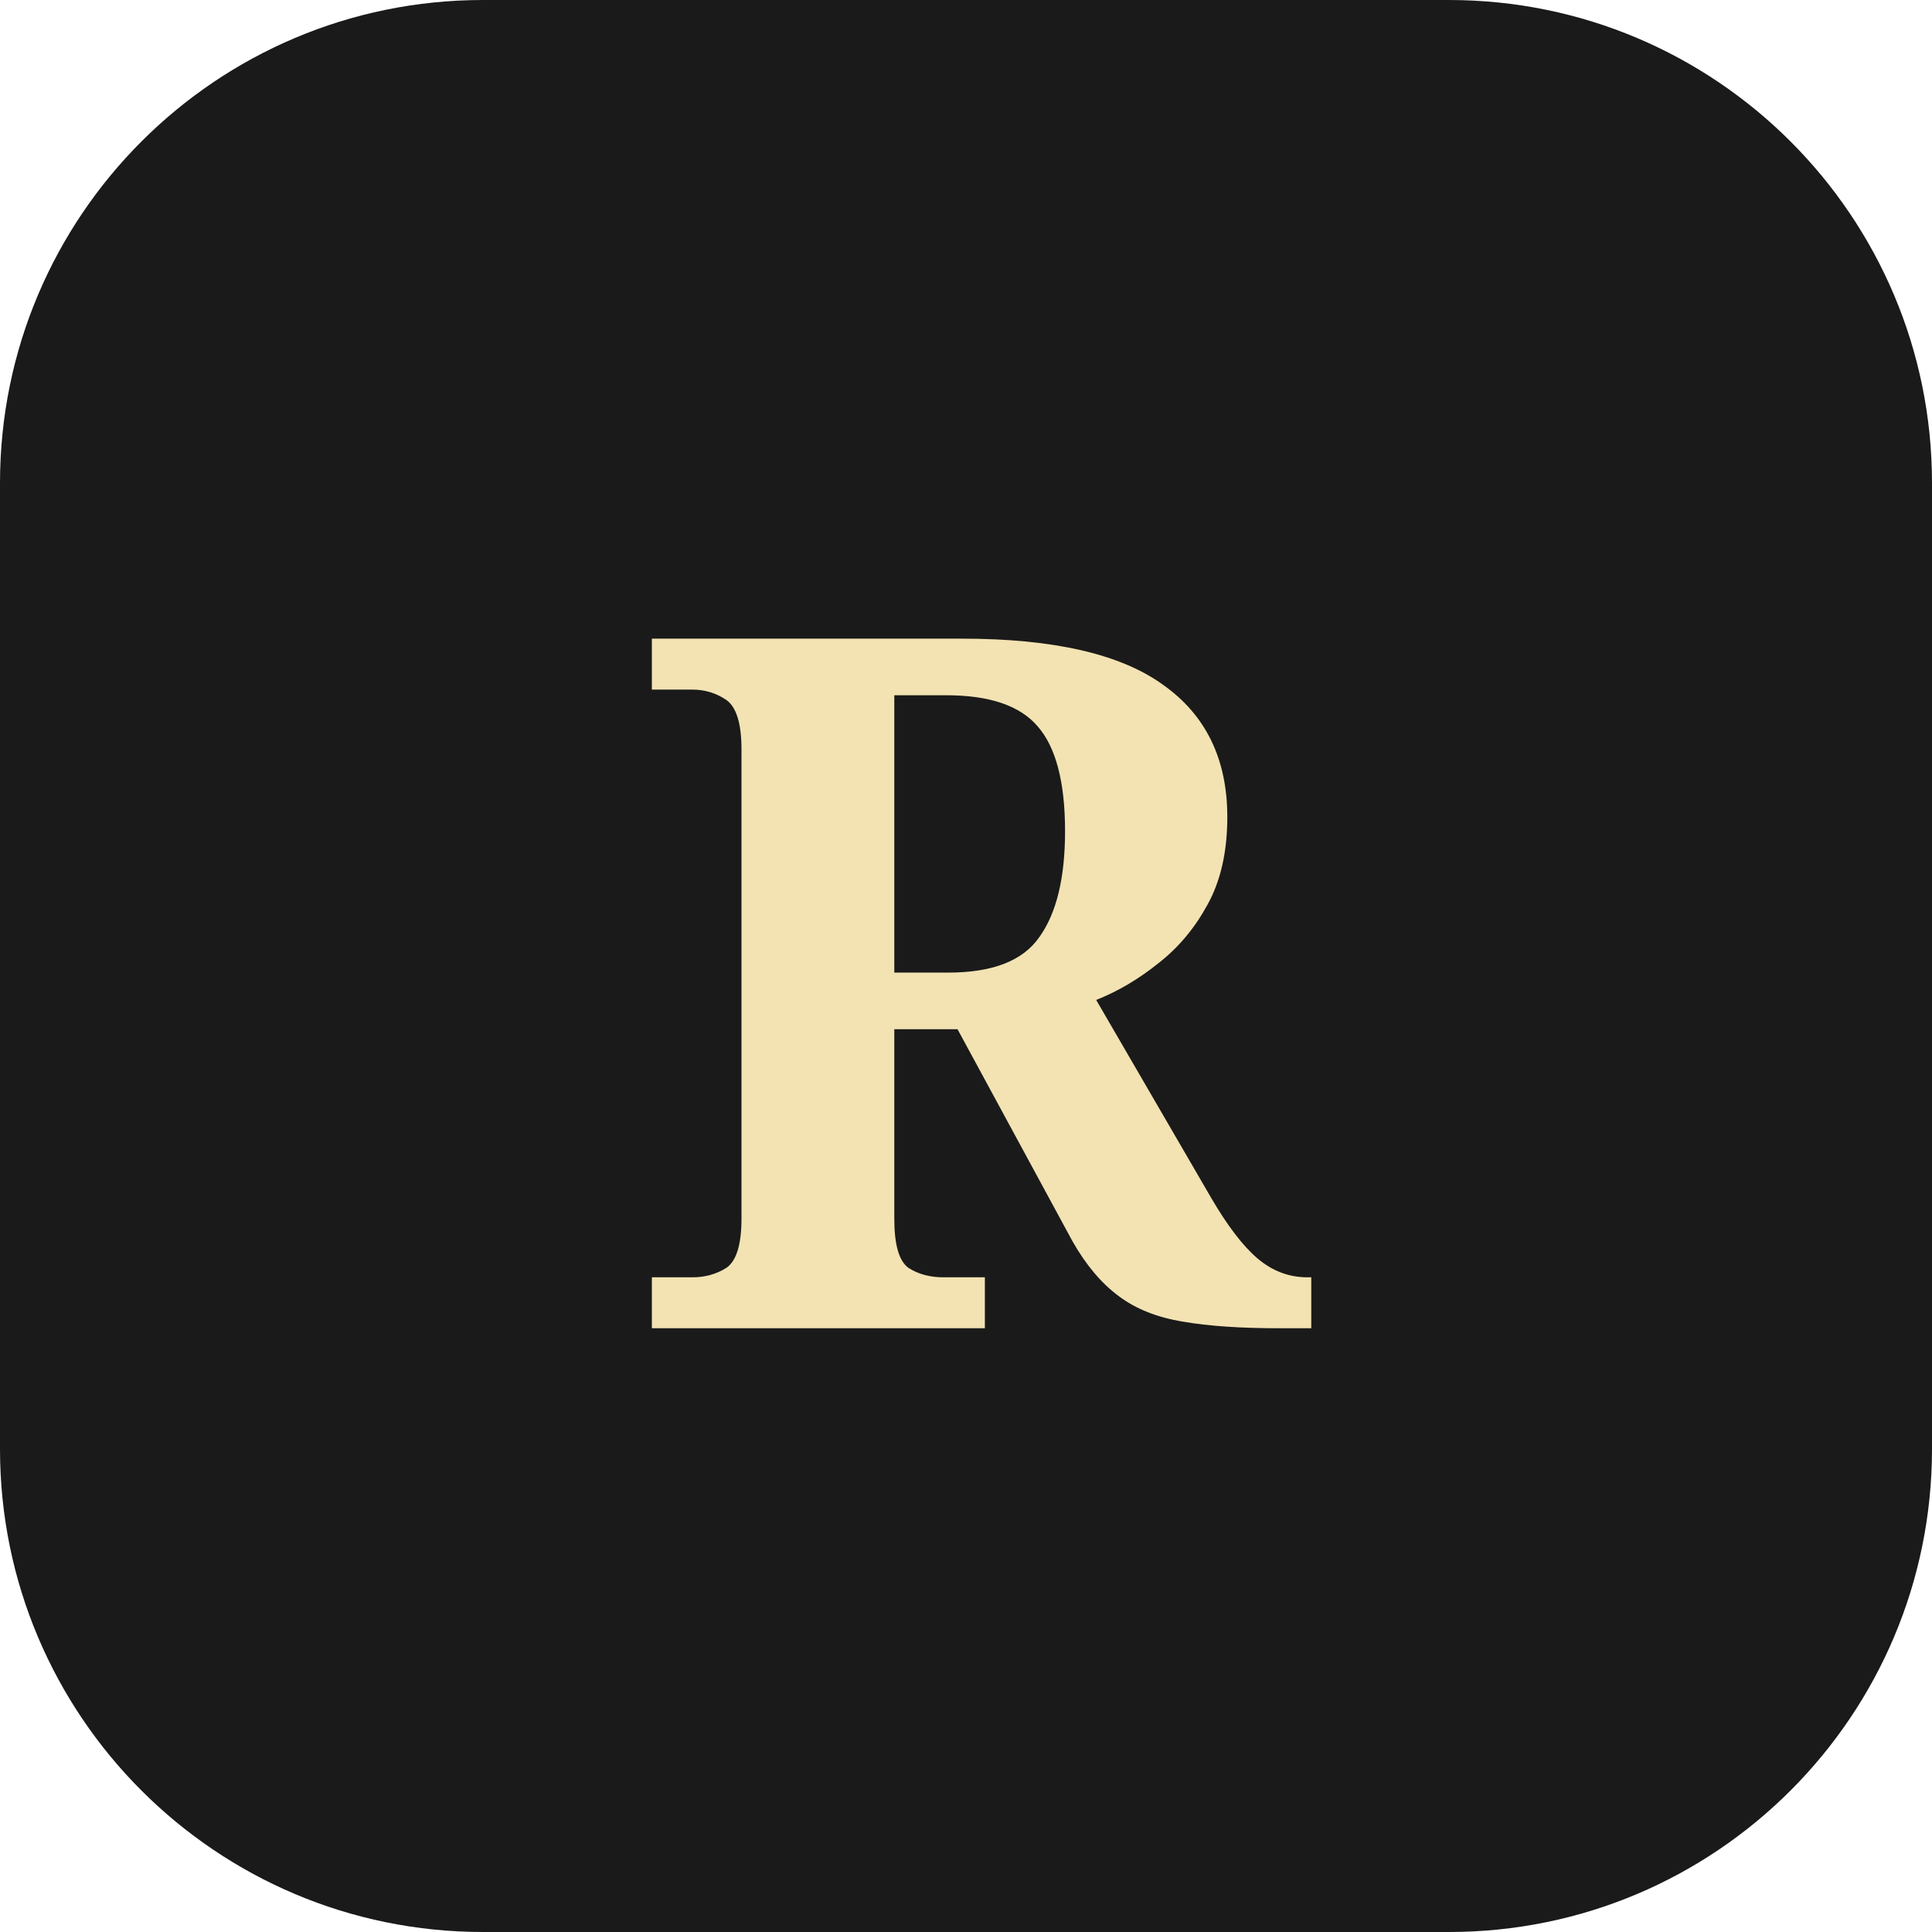
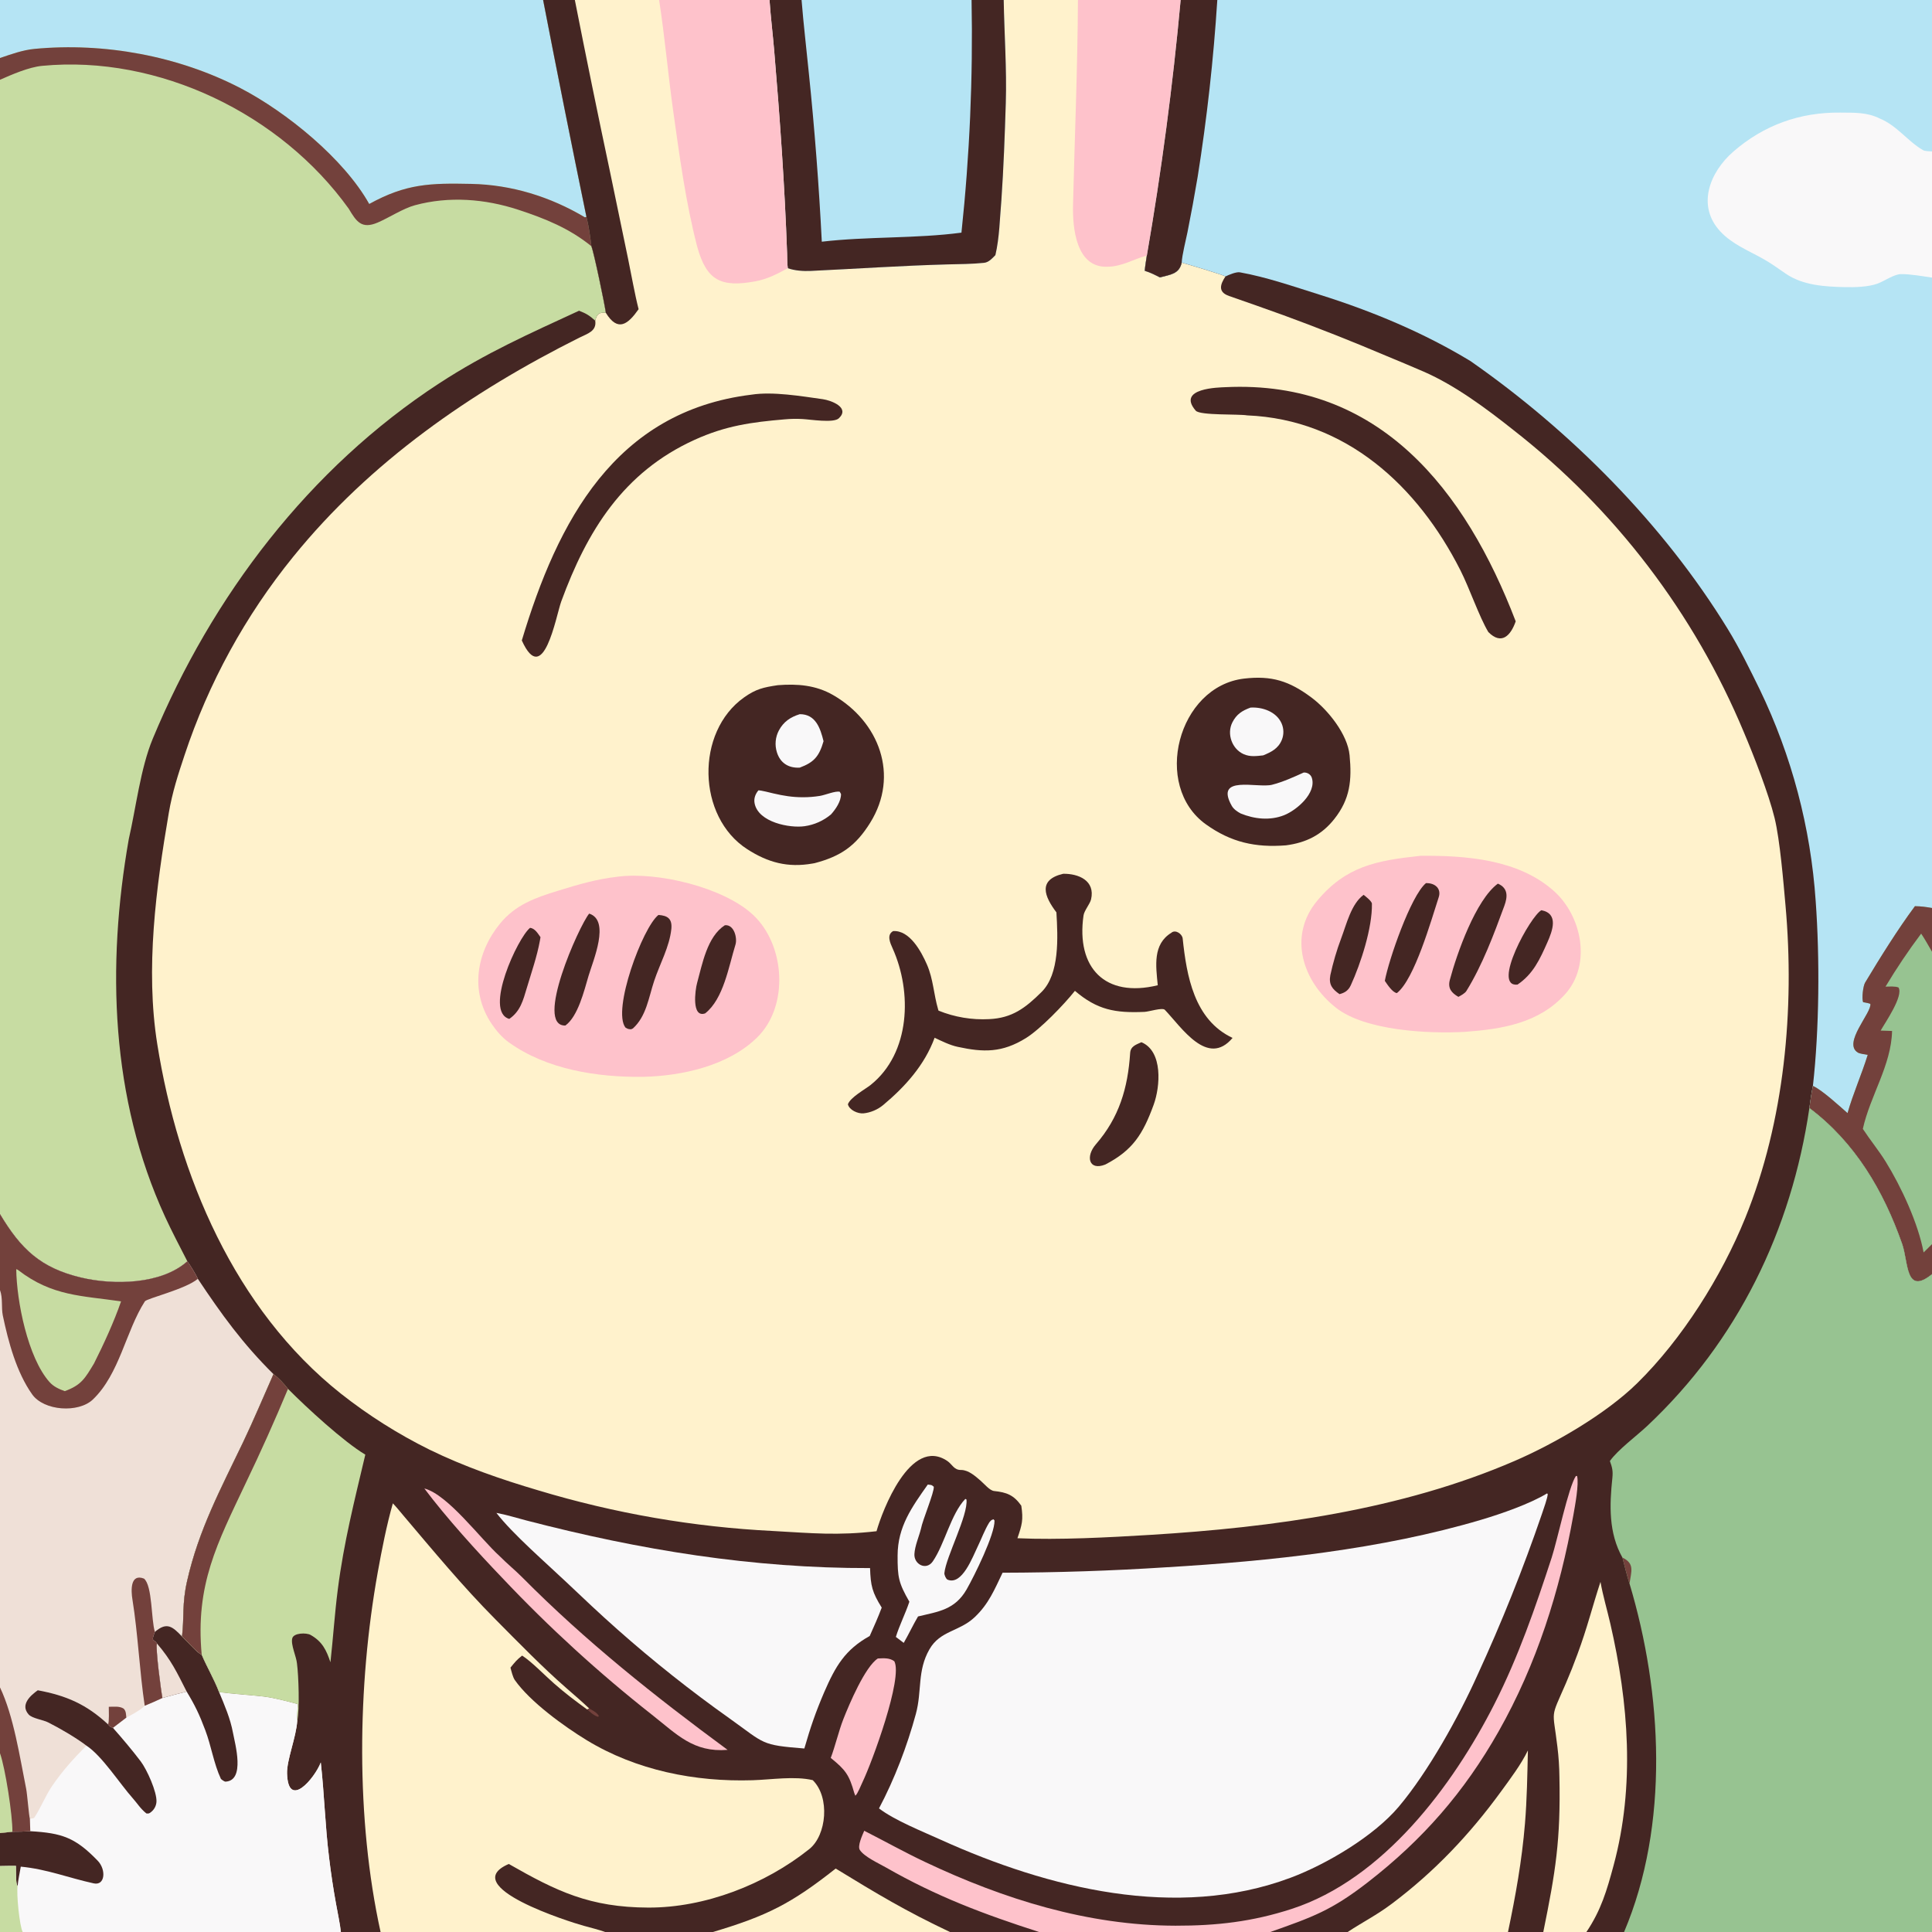
- <svg xmlns="http://www.w3.org/2000/svg" viewBox="0 0 32 32">
-   <rect width="32" height="32" rx="8" fill="#1a1a1a" />
-   <text x="16" y="22" font-family="Georgia, serif" font-size="16" font-weight="700" fill="#f3e3b3" text-anchor="middle">R</text>
+ <svg xmlns="http://www.w3.org/2000/svg" width="736" height="736" viewBox="0 0 736 736">
+   <path fill="#FFF2CC" d="M0 0L206.896 0L218.99 0L251.088 0L293.152 0L305.359 0L370.122 0L382.364 0L410.646 0L449.771 0L463.735 0L736 0L736 57.687L736 105.748L736 345.9L736 362.563L736 473.962L736 485.397L736 736L618.695 736L604.347 736L587.92 736L574.474 736L513.393 736L483.912 736L395.847 736L361.895 736L271.598 736L230.513 736L144.984 736L129.86 736L8.644 736L0 736L0 710.879L0 698.313L0 667.906L0 642.821L0 491.475L0 462.512L0 30.389L0 22.099L0 0Z" />
+   <path fill="#442623" d="M0 0L206.896 0C212.239 27.579 217.743 55.127 223.407 82.642C224.351 86.473 224.791 89.872 225.283 93.79C226.288 96.273 230.37 116.012 230.797 119.179C228.364 118.959 227.405 119.442 226.761 122.168C227.344 126.212 223.814 127.077 220.673 128.649C179.339 149.341 141.011 175.925 111.72 212.068C93.453 234.564 79.419 260.187 70.301 287.694C67.81 295.168 65.646 301.839 64.311 309.643C59.44 338.11 55.326 369.044 59.914 397.765C67.9 447.767 89.399 498.812 129.854 530.909C140.33 539.171 151.638 546.32 163.595 552.239C176.846 558.706 190.883 563.577 204.998 567.736C234.13 576.532 264.227 581.74 294.621 583.243C309.533 584.082 319.051 585.033 333.913 583.32C336.064 575.703 346.8 547.058 360.883 556.56C362.751 557.82 363.421 560.095 366.193 559.986C369.04 560.056 371.533 562.335 373.517 564.035C375.001 565.307 377.009 567.831 378.722 568.009C383.504 568.505 386.201 569.539 389.064 573.597C389.886 579.044 389.348 580.839 387.594 585.993C403.478 586.699 422.361 585.679 438.137 584.719C484.901 581.871 533.796 575.248 577.062 556.525C592.274 549.942 611.746 538.64 623.603 527.027C640.852 510.132 655.879 486.144 664.842 464.026C679.821 427.06 683.731 384.433 680.193 344.939C679.397 336.05 678.088 320.033 676.038 311.636C673.777 302.374 668.069 287.75 664.336 278.963C645.466 233.706 615.255 194.072 576.617 163.884C566.348 155.729 554.462 146.861 542.393 141.591C537.56 139.48 532.653 137.463 527.783 135.434C514.97 129.991 502.021 124.873 488.95 120.082C482.067 117.585 475.141 115.169 468.225 112.76C463.898 111.252 464.812 108.388 466.833 105.323C466.117 104.74 452.34 100.609 450.179 100.047C449.202 104.459 445.785 104.608 441.88 105.677C439.708 104.581 438.418 103.89 436.096 103.151C436.236 101.33 436.615 99.189 436.89 97.356C442.481 65.089 446.779 32.611 449.771 0L463.735 0L736 0L736 57.687L736 105.748L736 345.9L736 362.563L736 473.962L736 485.397L736 736L618.695 736L604.347 736L587.92 736L574.474 736L513.393 736L483.912 736L395.847 736L361.895 736L271.598 736L230.513 736L144.984 736L129.86 736L8.644 736L0 736L0 710.879L0 698.313L0 667.906L0 642.821L0 491.475L0 462.512L0 30.389L0 22.099L0 0Z" />
+   <path fill="#B5E4F4" d="M449.771 0L463.735 0L736 0L736 57.687L736 105.748L736 345.9L736 362.563L736 473.962L736 485.397C725.796 493.667 727.101 480.902 724.614 473.82C717.525 453.636 706.734 435.208 689.287 422.099C689.685 419.166 690.048 416.578 690.631 413.681C693.069 392.121 693.267 365.026 691.694 343.33C689.803 315.292 682.552 287.876 670.334 262.569C666.573 254.921 662.82 247.171 658.197 239.629C633.778 199.789 598.393 164.184 560.166 137.544C542.268 126.686 522.679 118.532 502.725 112.267C492.979 109.207 482.424 105.541 472.35 103.745C470.939 103.493 468.097 104.699 466.833 105.323C466.117 104.74 452.34 100.609 450.179 100.047C449.202 104.459 445.785 104.608 441.88 105.677C439.708 104.581 438.418 103.89 436.096 103.151C436.236 101.33 436.615 99.189 436.89 97.356C442.481 65.089 446.779 32.611 449.771 0Z" />
+   <path fill="#F9F8F9" d="M736 105.748C732.47 105.24 727.589 104.367 724.12 104.428C721.55 104.473 717.769 107.111 715.328 108.019C711.806 109.329 706.587 109.47 702.859 109.385C695.186 109.21 686.868 108.741 680.333 104.286C677.377 102.271 674.612 100.222 671.486 98.508C665.943 95.414 659.892 92.987 655.457 88.278C646.189 78.438 651.333 65.597 660.263 57.805C671.868 47.68 685.676 42.714 701.034 42.893C706.512 42.957 711.211 42.692 716.231 45.204C722.722 47.897 726.714 53.813 732.605 57.212C733.288 57.606 735.182 57.656 736 57.687L736 105.748Z" />
+   <path fill="#97C391" d="M729.504 345.209C732.142 345.277 733.388 345.466 736 345.9L736 362.563L736 473.962L736 485.397C725.796 493.667 727.101 480.902 724.614 473.82C717.525 453.636 706.734 435.208 689.287 422.099C689.685 419.166 690.048 416.578 690.631 413.681C694.08 415.198 700.817 421.407 703.825 424.044C705.938 416.597 709.199 409.309 711.516 401.849C710.654 401.713 708.473 401.407 707.783 400.994C701.811 397.423 713.169 385.679 712.509 382.421C711.697 382.159 711.297 382.049 710.472 381.907L709.755 381.786C709.182 380.354 709.75 375.607 710.515 374.332C716.16 364.926 722.998 353.949 729.504 345.209Z" />
+   <path fill="#73413C" d="M729.504 345.209C732.142 345.277 733.388 345.466 736 345.9L736 362.563C734.698 360.32 733.302 357.791 731.872 355.662C726.997 362.156 722.464 368.9 718.292 375.866C719.78 375.842 721.954 375.643 723.246 376.186C725.209 379.433 718.166 389.535 716.437 392.605L720.788 392.751C720.498 405.829 712.45 417.391 709.653 430.05C712.379 434.216 715.769 438.365 718.322 442.481C724.319 452.146 730.728 466.028 732.805 477.127L736 473.962L736 485.397C725.796 493.667 727.101 480.902 724.614 473.82C717.525 453.636 706.734 435.208 689.287 422.099C689.685 419.166 690.048 416.578 690.631 413.681C694.08 415.198 700.817 421.407 703.825 424.044C705.938 416.597 709.199 409.309 711.516 401.849C710.654 401.713 708.473 401.407 707.783 400.994C701.811 397.423 713.169 385.679 712.509 382.421C711.697 382.159 711.297 382.049 710.472 381.907L709.755 381.786C709.182 380.354 709.75 375.607 710.515 374.332C716.16 364.926 722.998 353.949 729.504 345.209Z" />
+   <path fill="#442623" d="M449.771 0L463.735 0C462.296 22.57 459.797 45.06 456.246 67.396C455.065 74.438 453.773 81.46 452.371 88.461C451.76 91.526 450.293 97.187 450.179 100.047C449.202 104.459 445.785 104.608 441.88 105.677C439.708 104.581 438.418 103.89 436.096 103.151C436.236 101.33 436.615 99.189 436.89 97.356C442.481 65.089 446.779 32.611 449.771 0Z" />
+   <path fill="#C7DCA2" d="M0 0L206.896 0C212.239 27.579 217.743 55.127 223.407 82.642C224.351 86.473 224.791 89.872 225.283 93.79C226.288 96.273 230.37 116.012 230.797 119.179C228.364 118.959 227.405 119.442 226.761 122.168C224.561 120.199 223.42 119.474 220.596 118.369C202.083 126.921 185.179 134.377 167.322 146.029C117.763 178.367 80.783 227.039 58.197 281.412C53.518 292.677 51.793 307.802 49.053 319.688C40.589 367.917 42.16 418.442 62.884 463.529C65.406 469.016 68.584 475.067 71.371 480.498C61.405 489.388 43.241 489.622 30.905 486.695C15.426 483.021 7.937 475.779 0 462.512L0 30.389L0 22.099L0 0Z" />
+   <path fill="#B5E4F4" d="M0 0L206.896 0C212.239 27.579 217.743 55.127 223.407 82.642L222.803 82.775C209.573 74.913 194.883 70.379 179.547 70.056C163.95 69.728 154.752 69.931 140.654 77.706C131.051 60.517 109.164 42.703 91.645 33.597C67.982 21.298 39.65 16.099 13.104 18.629C8.701 19.049 4.189 20.67 0 22.099L0 0Z" />
+   <path fill="#73413C" d="M0 22.099C4.189 20.67 8.701 19.049 13.104 18.629C39.65 16.099 67.982 21.298 91.645 33.597C109.164 42.703 131.051 60.517 140.654 77.706C154.752 69.931 163.95 69.728 179.547 70.056C194.883 70.379 209.573 74.913 222.803 82.775L223.407 82.642C224.351 86.473 224.791 89.872 225.283 93.79C216.886 86.973 207.619 83.242 197.458 79.908C184.773 75.746 171.042 74.666 158.066 78.185C153.51 79.42 148.17 82.959 143.876 84.785C137.732 87.399 135.779 84.427 132.838 79.49C106.976 43.433 60.457 20.829 16.054 25.084C10.935 25.575 4.382 28.457 0 30.389L0 22.099Z" />
+   <path fill="#97C391" d="M689.287 422.099C706.734 435.208 717.525 453.636 724.614 473.82C727.101 480.902 725.796 493.667 736 485.397L736 736L618.695 736C636.013 695.163 633.287 645.044 620.764 603.263C619.773 600.242 618.9 596.497 618.069 593.374C612.75 583.922 613.153 573.348 614.232 563.052C614.512 560.387 614.189 559.03 613.292 556.577C616.342 552.273 623.449 547.036 627.523 543.207C661.976 510.82 682.468 468.618 689.287 422.099Z" />
+   <path fill="#73413C" d="M618.069 593.374C622.841 595.646 621.434 598.653 620.764 603.263C619.773 600.242 618.9 596.497 618.069 593.374Z" />
+   <path fill="#EFE0D7" d="M0 462.512C7.937 475.779 15.426 483.021 30.905 486.695C43.241 489.622 61.405 489.388 71.371 480.498C72.249 481.619 74.87 485.842 75.367 487.167C84.426 500.766 92.457 511.881 104.183 523.485C100.623 531.507 96.48 541.338 92.71 549.216C84.151 567.101 75.711 582.694 71.272 602.324C69.275 611.156 70.237 615.954 69.342 623.418C71.403 625.295 75.055 629.604 76.839 630.372C78.985 635.409 81.459 639.425 83.469 644.636C89.125 645.349 94.523 645.66 100.136 646.276C104.112 646.712 109.51 648.147 113.441 649.206C113.326 651.181 113.098 653.619 113.236 655.554C112.833 661.859 109.198 670.472 109.356 675.633C109.782 689.486 119.866 677.442 122.203 671.418C123.571 683.605 123.83 695.293 125.373 707.766C126.08 713.656 126.965 719.523 128.026 725.359C128.539 728.268 129.594 733.202 129.86 736L8.644 736L0 736L0 710.879L0 698.313L0 667.906L0 642.821L0 491.475L0 462.512Z" />
+   <path fill="#F9F8F9" d="M59.006 621.669C63.553 617.764 65.677 619.6 69.342 623.418C71.403 625.295 75.055 629.604 76.839 630.372C78.985 635.409 81.459 639.425 83.469 644.636C89.125 645.349 94.523 645.66 100.136 646.276C104.112 646.712 109.51 648.147 113.441 649.206C113.326 651.181 113.098 653.619 113.236 655.554C112.833 661.859 109.198 670.472 109.356 675.633C109.782 689.486 119.866 677.442 122.203 671.418C123.571 683.605 123.83 695.293 125.373 707.766C126.08 713.656 126.965 719.523 128.026 725.359C128.539 728.268 129.594 733.202 129.86 736L8.644 736L0 736L0 710.879L0 698.313L4.726 697.807C7.163 697.818 9.106 697.756 11.539 697.601L11.374 692.817C11.873 692.79 12.829 692.777 13.075 692.411C15.493 688.813 17.407 683.934 19.834 680.402C24.015 674.318 27.931 670.063 32.92 665.001C28.925 661.97 22.812 658.399 18.365 656.171C16.516 655.184 12.258 654.669 10.895 653.125C7.602 649.394 11.627 645.881 14.389 643.908C25.169 645.916 32.846 649.18 41.172 656.906C41.989 657.796 41.913 657.83 43.028 658.229L48.123 654.336C50.322 653.155 53.409 651.551 55.129 649.812C57.506 648.857 59.562 647.933 61.884 646.846C61.331 644.15 59.165 627.584 59.796 626.089C58.542 624.17 57.434 625.711 59.006 621.669Z" />
+   <path fill="#442623" d="M59.006 621.669C63.553 617.764 65.677 619.6 69.342 623.418C71.403 625.295 75.055 629.604 76.839 630.372C78.985 635.409 81.459 639.425 83.469 644.636C85.567 649.661 87.728 654.625 88.738 660.034C89.555 664.407 93.502 678.314 85.92 678.721C85.48 678.745 84.474 677.992 84.158 677.675C81.399 671.763 80.511 665.19 78.199 659.112C75.97 653.144 74.23 649.555 71.11 644.411C68.02 645.167 64.944 645.978 61.884 646.846C61.331 644.15 59.165 627.584 59.796 626.089C58.542 624.17 57.434 625.711 59.006 621.669Z" />
+   <path fill="#EFE0D7" d="M61.884 646.846C61.331 644.15 59.165 627.584 59.796 626.089C65.274 632.502 67.326 636.948 71.11 644.411C68.02 645.167 64.944 645.978 61.884 646.846Z" />
+   <path fill="#442623" d="M14.389 643.908C25.169 645.916 32.846 649.18 41.172 656.906C41.989 657.796 41.913 657.83 43.028 658.229C46.573 662.235 50.38 666.744 53.593 670.983C55.969 674.116 59.845 682.716 59.602 686.436C59.499 687.906 58.797 689.27 57.659 690.208C56.776 690.942 56.662 690.893 55.776 690.842C53.511 689.04 52.376 687.077 50.585 685.065C45.59 679.454 38.885 668.889 32.92 665.001C28.925 661.97 22.812 658.399 18.365 656.171C16.516 655.184 12.258 654.669 10.895 653.125C7.602 649.394 11.627 645.881 14.389 643.908Z" />
+   <path fill="#442623" d="M11.539 697.601C23.635 698.307 28.671 699.997 37.22 708.842C40.492 712.227 40.086 718.429 35.697 717.472C26.04 715.365 17.989 712.074 7.915 711.101C7.58 713.013 6.864 716.532 6.727 718.338L6.585 718.303C5.982 717.563 6.099 712.23 6.067 710.813C4.098 710.789 1.982 710.853 0 710.879L0 698.313L4.726 697.807C7.163 697.818 9.106 697.756 11.539 697.601Z" />
+   <path fill="#C7DCA2" d="M0 710.879C1.982 710.853 4.098 710.789 6.067 710.813C6.099 712.23 5.982 717.563 6.585 718.303L6.727 718.338C6.171 721.193 7.449 733.786 8.644 736L0 736L0 710.879Z" />
+   <path fill="#73413C" d="M0 462.512C7.937 475.779 15.426 483.021 30.905 486.695C43.241 489.622 61.405 489.388 71.371 480.498C72.249 481.619 74.87 485.842 75.367 487.167C70.762 491.106 55.914 494.63 55.186 495.762C47.896 507.1 45.566 523.414 35.357 533.164C29.863 538.363 16.744 537.525 12.248 531.18C6.281 522.757 3.181 511.227 1.068 501.13C0.453 498.123 1.135 494.512 0 491.475L0 462.512Z" />
+   <path fill="#C7DCA2" d="M6.191 483.487C6.647 483.675 6.649 483.635 6.989 483.897C19.954 493.866 31.309 493.565 46.113 495.77C43.513 503.362 39.423 512.275 35.802 519.439C32.378 525.093 31.027 527.637 24.677 529.959C22.536 529.208 20.417 528.238 18.891 526.529C10.554 517.19 6.316 495.531 6.191 483.487Z" />
+   <path fill="#73413C" d="M0 642.821C5.239 653.818 7.54 669.398 9.976 681.495C10.38 683.5 11.015 691.768 11.374 692.817L11.539 697.601C9.106 697.756 7.163 697.818 4.726 697.807L0 698.313L0 667.906L0 642.821Z" />
+   <path fill="#C7DCA2" d="M0 667.906C2.017 673.539 4.809 691.566 4.726 697.807L0 698.313L0 667.906Z" />
+   <path fill="#73413C" d="M55.129 649.812C53.15 636.689 52.576 622.458 50.438 609.246C49.917 606.03 49.531 599.287 54.874 601.379C58.104 604.186 57.546 617.058 59.006 621.669C57.434 625.711 58.542 624.17 59.796 626.089C59.165 627.584 61.331 644.15 61.884 646.846C59.562 647.933 57.506 648.857 55.129 649.812Z" />
+   <path fill="#73413C" d="M41.444 650.211C43.437 650.181 45.501 649.891 47.113 650.906C48.066 651.923 47.972 652.905 48.123 654.336L43.028 658.229C41.913 657.83 41.989 657.796 41.172 656.906C41.637 655.947 41.451 651.555 41.444 650.211Z" />
+   <path fill="#FFF2CC" d="M149.66 572.7C151.072 574.175 152.252 575.668 153.567 577.219C164.927 590.619 176.254 604.325 188.637 616.793C197.605 625.823 206.454 634.973 216.035 643.33C218.89 645.821 221.722 648.242 224.467 650.85L223.706 651.246C218.954 647.798 215.424 645.137 211.041 641.303C207.58 638.276 202.469 632.947 198.897 630.704C196.756 632.396 196.185 633.183 194.466 635.288C194.798 636.575 195.376 638.953 196.095 639.981C201.938 648.332 215.004 657.75 223.493 662.922C242.396 674.437 264.806 678.867 286.711 678.182C293.893 677.958 302.691 676.526 309.607 678.149C316.237 684.61 314.941 699.104 308.304 704.41C291.369 717.947 268.463 726.771 246.994 726.7C224.696 726.627 212.049 720.494 193.828 710.081C173.968 718.645 217.202 732.225 222.439 733.65C224.464 734.201 228.539 735.246 230.513 736L144.984 736C135.499 692.977 136.125 642.269 143.902 598.969C145.4 590.631 147.327 580.799 149.66 572.7Z" />
+   <path fill="#C7DCA2" d="M104.183 523.485C106.342 525.08 108.049 526.993 109.716 529.091C116.786 536.217 130.802 549.145 139.166 554.149C135.039 571.649 130.986 587.512 128.685 605.501C127.484 614.883 126.911 623.939 125.882 633.244C124.349 628.666 122.798 625.35 118.311 622.829C116.698 621.923 111.904 622.027 111.343 624.099C110.684 626.531 112.92 631.099 113.138 633.748C113.751 638.263 114.198 651.268 113.236 655.554C113.098 653.619 113.326 651.181 113.441 649.206C109.51 648.147 104.112 646.712 100.136 646.276C94.523 645.66 89.125 645.349 83.469 644.636C81.459 639.425 78.985 635.409 76.839 630.372C75.055 629.604 71.403 625.295 69.342 623.418C70.237 615.954 69.275 611.156 71.272 602.324C75.711 582.694 84.151 567.101 92.71 549.216C96.48 541.338 100.623 531.507 104.183 523.485Z" />
+   <path fill="#73413C" d="M104.183 523.485C106.342 525.08 108.049 526.993 109.716 529.091C104.674 541.191 99.309 553.153 93.626 564.966C82.785 587.893 74.359 603.658 76.839 630.372C75.055 629.604 71.403 625.295 69.342 623.418C70.237 615.954 69.275 611.156 71.272 602.324C75.711 582.694 84.151 567.101 92.71 549.216C96.48 541.338 100.623 531.507 104.183 523.485Z" />
+   <path fill="#FFF2CC" d="M609.703 602.619C610.675 608.027 612.214 613.144 613.446 618.487C620.421 648.738 622.881 680.308 614.712 710.594C612.118 720.213 609.951 727.664 604.347 736L587.92 736C592.624 712.903 594.562 701.007 594.064 676.873C594.022 673.058 593.767 669.248 593.3 665.461C591.535 650.605 590.448 655.248 596.538 641.237C598.121 637.569 599.595 633.856 600.96 630.102C604.655 620.168 606.534 612.307 609.703 602.619Z" />
+   <path fill="#FEC2CB" d="M329.231 697.434C336.964 701.366 344.524 705.589 352.371 709.305C382.347 723.5 414.431 733.539 447.818 733.599C463.493 733.627 477.13 732.065 492.063 727.208C526.89 715.882 553.414 680.454 569.347 649.061C578.438 631.15 584.922 612.365 591.133 593.321C593.284 586.726 597.525 566.44 600.342 562.283L600.786 562.285C601.582 565.314 599.984 573.746 599.379 577.183C594.231 606.056 585.372 634.02 570.877 659.63C557.838 682.668 541.991 700.825 521.098 717.038C507.326 727.725 500.148 730.286 483.912 736L395.847 736C374.698 729.189 356.89 722.513 337.465 711.396C334.77 709.854 329.277 707.37 327.566 704.761C326.571 703.244 328.504 699.154 329.231 697.434Z" />
+   <path fill="#FFF2CC" d="M513.393 736C519.331 732.088 524.368 729.625 530.22 725.233C546.433 713.063 559.895 698.858 571.819 682.477C575.316 677.672 579.471 672.181 582.058 666.823C581.845 676.033 581.7 685.551 580.939 694.716C579.766 708.864 577.379 722.123 574.474 736L513.393 736Z" />
+   <path fill="#FFF2CC" d="M318.36 711.829C334.18 721.502 344.945 727.979 361.895 736L271.598 736C292.271 729.831 301.438 725.187 318.36 711.829Z" />
+   <path fill="#73413C" d="M224.467 650.85C225.781 651.574 227.475 652.43 228.153 653.731L227.803 654.028C226.208 653.52 225.003 652.352 223.706 651.246L224.467 650.85Z" />
+   <path fill="#F9F8F9" d="M589.364 568.911L589.606 569.157C589.617 570.501 587.923 575.16 587.363 576.848C580.222 597.702 572.026 618.179 562.808 638.201C555.726 653.978 544.016 675.075 532.825 688.311C523.338 699.53 505.352 710.197 491.646 715.331C448.222 731.596 399.298 719.34 358.567 700.938C351.476 697.713 340.853 693.499 334.857 688.916C340.79 677.718 345.571 665.184 348.9 652.925C351.3 644.085 349.343 636.561 354.082 628.296C358.193 621.125 365.459 621.613 371.324 616.054C376.658 610.999 378.838 605.585 381.934 599.132C402.726 599.087 423.512 598.395 444.261 597.059C483.854 594.711 526.307 590.26 564.401 578.919C571.904 576.686 582.796 572.904 589.364 568.911Z" />
+   <path fill="#F9F8F9" d="M189.095 576.336C192.663 576.974 197.037 578.323 200.589 579.244C243.873 590.476 286.617 597.481 331.449 597.364C331.67 604.137 332.276 606.607 335.893 612.422C334.494 616.154 332.946 619.611 331.318 623.235C321.925 628.454 318.285 634.746 313.997 644.612C310.671 652.366 308.744 658.032 306.416 666.095C289.704 664.764 291.581 664.391 277.974 654.679C263.138 644.16 248.881 632.847 235.266 620.789C228.625 614.913 222.124 608.769 215.695 602.671C208.17 595.533 195.215 584.299 189.095 576.336Z" />
+   <path fill="#FEC2CB" d="M161.65 567.034C170.635 569.368 183.042 586.224 190.293 592.767C193.036 595.567 196.192 598.108 198.941 600.881C223.164 625.31 249.545 646.264 277.186 666.617C264.078 667.663 257.908 660.725 248.349 653.228C228.114 637.299 209.079 619.901 191.401 601.174C181.83 591.194 170 578.169 161.65 567.034Z" />
+   <path fill="#F9F8F9" d="M353.441 565.544C354.964 565.782 354.697 565.517 355.725 566.37C355.955 568.44 351.423 579.152 350.848 582.364C350.062 585.46 348.525 588.854 348.348 592.016C348.127 595.94 352.859 598.443 355.358 594.801C359.905 588.176 362.259 576.72 367.751 571.009L368.179 571.232C368.896 577.195 360.314 593.213 359.762 599.294C359.719 599.988 360.38 601.525 360.977 601.774C366.535 604.087 370.569 593.011 372.418 589.241C373.916 586.184 375.006 583.031 376.879 579.953C377.563 579.193 377.537 579.057 378.485 578.778L378.862 579.247C379.045 584.467 371.127 600.439 368.249 605.461C363.762 613.29 357.452 613.935 349.727 615.792C347.902 618.891 346.171 622.568 344.278 625.859L341.28 623.592C342.63 619.172 344.888 614.792 346.425 610.179C342.272 602.94 341.92 600.774 341.943 592.583C341.973 581.592 347.389 574.127 353.441 565.544Z" />
+   <path fill="#FEC2CB" d="M334.42 631.799C336.695 631.703 338.852 631.499 340.691 632.855C344.051 639.199 332.215 671.302 328.609 678.82C328.084 679.914 326.706 683.426 325.846 684.083L325.443 683.073C323.5 676.118 322.117 674.264 316.475 669.68C318.144 665.311 319.555 659.298 321.252 654.971C323.474 649.307 329.567 634.906 334.42 631.799Z" />
+   <path fill="#B5E4F4" d="M293.152 0L305.359 0L370.122 0L382.364 0C382.585 13.01 383.562 26.309 383.158 39.26C382.774 51.599 382.324 64.012 381.474 76.32C380.865 83.226 380.771 90.451 379.194 97.188C378.022 98.398 376.676 99.934 374.892 100.121C370.233 100.609 365.478 100.601 360.788 100.728C343.468 101.197 326.165 102.393 308.858 103.208C306.095 103.338 302.704 103.123 300.119 102.165C299.837 100.292 299.914 98.366 299.847 96.47C298.937 70.737 297.106 45 294.937 19.344C294.392 12.9 293.59 6.434 293.152 0Z" />
+   <path fill="#442623" d="M293.152 0L305.359 0C306.087 9.22 307.236 18.717 308.141 27.956C310.343 49.282 311.985 70.663 313.067 92.076C330.514 90.042 349.092 90.915 366.267 88.626C369.4 59.193 370.688 29.593 370.122 -7.66054e-15L382.364 0C382.585 13.01 383.562 26.309 383.158 39.26C382.774 51.599 382.324 64.012 381.474 76.32C380.865 83.226 380.771 90.451 379.194 97.188C378.022 98.398 376.676 99.934 374.892 100.121C370.233 100.609 365.478 100.601 360.788 100.728C343.468 101.197 326.165 102.393 308.858 103.208C306.095 103.338 302.704 103.123 300.119 102.165C299.837 100.292 299.914 98.366 299.847 96.47C298.937 70.737 297.106 45 294.937 19.344C294.392 12.9 293.59 6.434 293.152 0Z" />
+   <path fill="#FEC2CB" d="M251.088 0L293.152 0C293.59 6.434 294.392 12.9 294.937 19.344C297.106 45 298.937 70.737 299.847 96.47C299.914 98.366 299.837 100.292 300.119 102.165C296 104.425 292.265 106.359 287.594 107.204C274.646 109.543 269.176 106.875 265.608 94.001C261.244 77.246 258.891 59.573 256.475 42.405C254.498 28.364 253.273 14.073 251.088 0Z" />
+   <path fill="#FEC2CB" d="M410.646 0L449.771 0C446.779 32.611 442.481 65.089 436.89 97.356C431.691 98.738 427.499 101.592 421.735 101.613C409.969 101.954 408.561 86.966 408.777 78.066C409.408 52.047 410.504 26.078 410.646 0Z" />
+   <path fill="#442623" d="M206.896 0L218.99 0C223.288 21.808 227.745 43.584 232.361 65.327L239.289 98.692C240.525 104.654 241.805 112.04 243.28 117.791C239.294 123.454 235.425 126.701 230.797 119.179C230.37 116.012 226.288 96.273 225.283 93.79C224.791 89.872 224.351 86.473 223.407 82.642C217.743 55.127 212.239 27.579 206.896 0Z" />
+   <path fill="#FEC2CB" d="M235.222 333.995C250.265 331.96 275.639 337.983 286.914 348.542C299.085 359.942 300.7 383.219 288.415 395.247C277.411 406.02 259.799 409.912 244.887 410.22C227.616 410.431 208.258 407.46 193.848 397.092C191.235 395.212 189.076 392.694 187.249 389.983C178.999 377.626 181.43 362.883 190.553 351.778C196.409 344.65 203.873 342.017 212.457 339.371C220.059 337.027 227.272 334.873 235.222 333.995Z" />
+   <path fill="#442623" d="M250.838 348.555C254.361 348.795 256.101 349.999 255.758 353.831C255.044 360.746 251.388 367.098 249.196 373.713C247.093 380.057 246.225 387.159 241.112 391.788L240.406 392.106C239.225 392.029 239.308 392.035 238.269 391.453C233.133 384.858 244.782 353.286 250.838 348.555Z" />
+   <path fill="#442623" d="M224.45 348.04C232.581 350.656 225.937 365.903 224.209 371.752C222.525 377.451 220.199 387.18 215.38 390.68C203.459 390.963 220.621 352.635 224.45 348.04Z" />
+   <path fill="#442623" d="M276.14 352.469C279.7 352.101 280.939 357.402 280.181 359.848C277.593 368.211 275.64 380.541 268.629 386.051C263.361 387.875 264.839 377.084 265.553 374.499C267.548 367.278 269.373 356.816 276.14 352.469Z" />
+   <path fill="#442623" d="M201.942 353.455C203.801 353.692 204.888 355.599 205.903 357.019C205.836 357.445 205.764 357.87 205.688 358.293C204.577 364.389 202.465 370.422 200.692 376.357C199.286 381.065 198.246 385.248 194.011 388.154C184.169 385.366 197.269 357.137 201.942 353.455Z" />
+   <path fill="#FEC2CB" d="M540.501 326.099C540.672 326.075 540.843 326.051 541.013 326.027C558.417 325.86 578.299 327.338 591.844 339.336C602.576 348.799 606.43 367.394 596.259 378.711C586.243 389.855 572.075 392.061 558.013 393.089C544.378 393.858 520.21 392.703 509.035 383.969C496.275 373.997 490.539 356.685 501.79 343.145C512.683 330.038 524.411 327.834 540.501 326.099Z" />
+   <path fill="#442623" d="M570.619 336.624C574.625 338.352 574.328 341.696 573.071 345.113C569.037 356.072 564.772 367.575 558.621 377.527C558.066 378.424 556.491 379.275 555.574 379.754C552.972 378.248 551.465 376.513 552.314 373.318C555.017 363.159 562.239 342.756 570.619 336.624Z" />
+   <path fill="#442623" d="M543.229 336.426C546.911 336.354 549.1 338.695 548.088 341.785C545.253 350.447 538.878 373.066 532.14 378.322C530.434 378.059 528.501 375.041 527.551 373.658C528.985 365.836 537.419 341.254 543.229 336.426Z" />
+   <path fill="#442623" d="M519.464 340.894C520.202 341.45 522.615 343.326 522.634 344.277C522.818 353.386 518.408 367.027 514.578 375.364C513.541 377.621 511.869 378.314 510.292 378.718C507.513 376.814 506.129 375.048 506.794 371.495C507.8 366.86 509.242 361.894 510.93 357.45C512.944 352.152 514.735 344.347 519.464 340.894Z" />
+   <path fill="#442623" d="M587.214 346.753C593.885 348.052 591.429 354.598 589.456 359.042C586.598 365.478 584.062 371.049 578.093 375.089C568.096 376.128 583.136 348.736 587.214 346.753Z" />
+   <path fill="#442623" d="M296.352 261.018C303.762 260.46 310.737 260.97 317.335 264.762C334.934 274.878 342.722 295.398 331.509 313.415C326.004 322.26 320.326 326.192 310.348 328.82L309.571 328.959C300.128 330.63 292.586 328.604 284.666 323.507C265.453 311.143 264.916 278.81 283.444 265.69C288.002 262.463 290.801 261.844 296.352 261.018Z" />
+   <path fill="#F9F8F9" d="M288.919 301.085C290.065 301.089 293.405 301.974 294.716 302.277C298.591 303.172 301.799 303.693 305.79 303.711C307.984 303.719 310.175 303.548 312.342 303.2C314.478 302.841 318.263 301.213 319.917 301.631L320.386 302.502C320.424 305.261 318.36 308.256 316.582 310.242C313.724 312.65 310.248 314.207 306.549 314.738C300.896 315.566 288.953 313.287 287.481 306.106C287.1 304.246 287.706 302.556 288.919 301.085Z" />
+   <path fill="#F9F8F9" d="M304.672 272.069C310.743 272.033 312.523 277.456 313.729 282.362C312.074 288.09 310.14 290.398 304.659 292.433C300.44 292.676 297.216 290.69 295.953 286.555C295.092 283.795 295.369 280.805 296.723 278.251C298.508 274.916 301.158 273.155 304.672 272.069Z" />
+   <path fill="#442623" d="M473.89 258.519C484.468 257.283 491.16 259.427 499.616 265.735C505.896 270.419 513.371 279.734 514.128 287.712C515.034 297.256 514.343 304.366 508.313 311.998C503.48 318.115 497.502 321.049 489.869 322.036C478.283 322.938 468.997 320.919 459.393 314.039C438.874 299.339 448.701 261.529 473.89 258.519Z" />
+   <path fill="#F9F8F9" d="M496.649 294.295C498.025 294.217 499.343 295.009 499.755 296.341C501.562 302.164 493.934 308.691 489.118 310.576C483.755 312.675 477.839 312.027 472.624 309.889C471.314 309.189 469.952 308.237 469.231 306.968C462.547 295.03 479.087 300.368 484.582 298.958C488.722 297.895 492.755 296.067 496.649 294.295Z" />
+   <path fill="#F9F8F9" d="M476.393 269.558C480.936 269.282 486.255 271.129 488.214 275.556C489.102 277.562 489.135 279.843 488.307 281.874C486.948 285.194 484.274 286.497 481.216 287.76C478.668 288.032 476.315 288.397 473.836 287.326C469.34 285.383 467.252 279.588 469.467 275.205C471.036 272.101 473.188 270.721 476.393 269.558Z" />
+   <path fill="#442623" d="M405.023 332.87C410.846 332.773 417.309 335.454 415.642 342.616C415.228 344.395 413.043 346.849 412.769 348.759C409.92 368.601 420.89 380.251 441.053 375.335C440.341 367.96 439.064 359.73 446.247 355.33C447.808 353.983 450.361 355.791 450.544 357.523C452.047 371.749 454.905 388.531 469.547 395.395C460.018 406.752 450.093 391.327 443.75 384.697C442.826 383.731 437.749 385.4 435.987 385.478C424.82 385.969 417.998 384.733 409.495 377.463C405.354 382.691 396.314 392.059 390.833 395.459C381.755 401.089 374.659 400.935 364.842 398.798C361.91 398.181 358.738 396.617 356.048 395.333C352.21 405.762 344.805 413.992 336.421 420.989C334.379 422.692 331.591 423.891 328.947 424.134C326.794 424.333 323.541 422.875 323.013 420.69C323.884 418.055 329.655 414.929 331.71 413.281C346.862 401.128 347.511 377.903 340.062 361.327C339.128 359.251 337.655 356.128 340.247 354.699C346.578 354.308 350.952 362.495 353.12 367.441C355.538 372.961 355.698 378.847 357.381 384.527L357.524 385C363.647 387.483 370.24 388.589 376.838 388.238C385.587 387.834 390.64 383.996 396.777 377.908C403.721 371.02 402.994 357.052 402.442 347.564C397.862 341.52 395.273 335.15 405.023 332.87Z" />
+   <path fill="#442623" d="M466.736 147.499C525.668 144.605 558.355 187.011 577.412 236.7C575.514 242.159 572.005 245.851 566.986 240.78C563.488 234.945 559.83 224.122 556.334 217.226C540.078 185.156 512.781 159.796 475.097 158.239C472.012 157.674 457.143 158.327 455.523 156.452C448.014 147.765 464.62 147.614 466.736 147.499Z" />
+   <path fill="#442623" d="M286.255 150.352C294.439 149.09 305.114 150.911 313.395 152.065C316.588 152.51 323.953 155.229 319.549 159.36C317.526 161.258 308.722 159.786 305.669 159.63C303.432 159.503 301.187 159.542 298.956 159.748C286.27 160.832 276.442 162.17 264.587 167.563C237.43 179.919 223.674 202.193 213.783 229.193C211.751 234.931 206.993 262.2 198.787 243.98C212.413 198.564 234.296 156.709 286.255 150.352Z" />
+   <path fill="#442623" d="M434.826 397.033C443.102 400.491 441.998 413.971 439.498 420.83C435.41 432.043 431.563 438.197 421.046 443.642C414.786 446.095 413.458 440.556 417.489 435.914C426.357 425.703 429.668 414.481 430.531 401.177C430.703 398.529 432.766 397.988 434.826 397.033Z" />
</svg>
